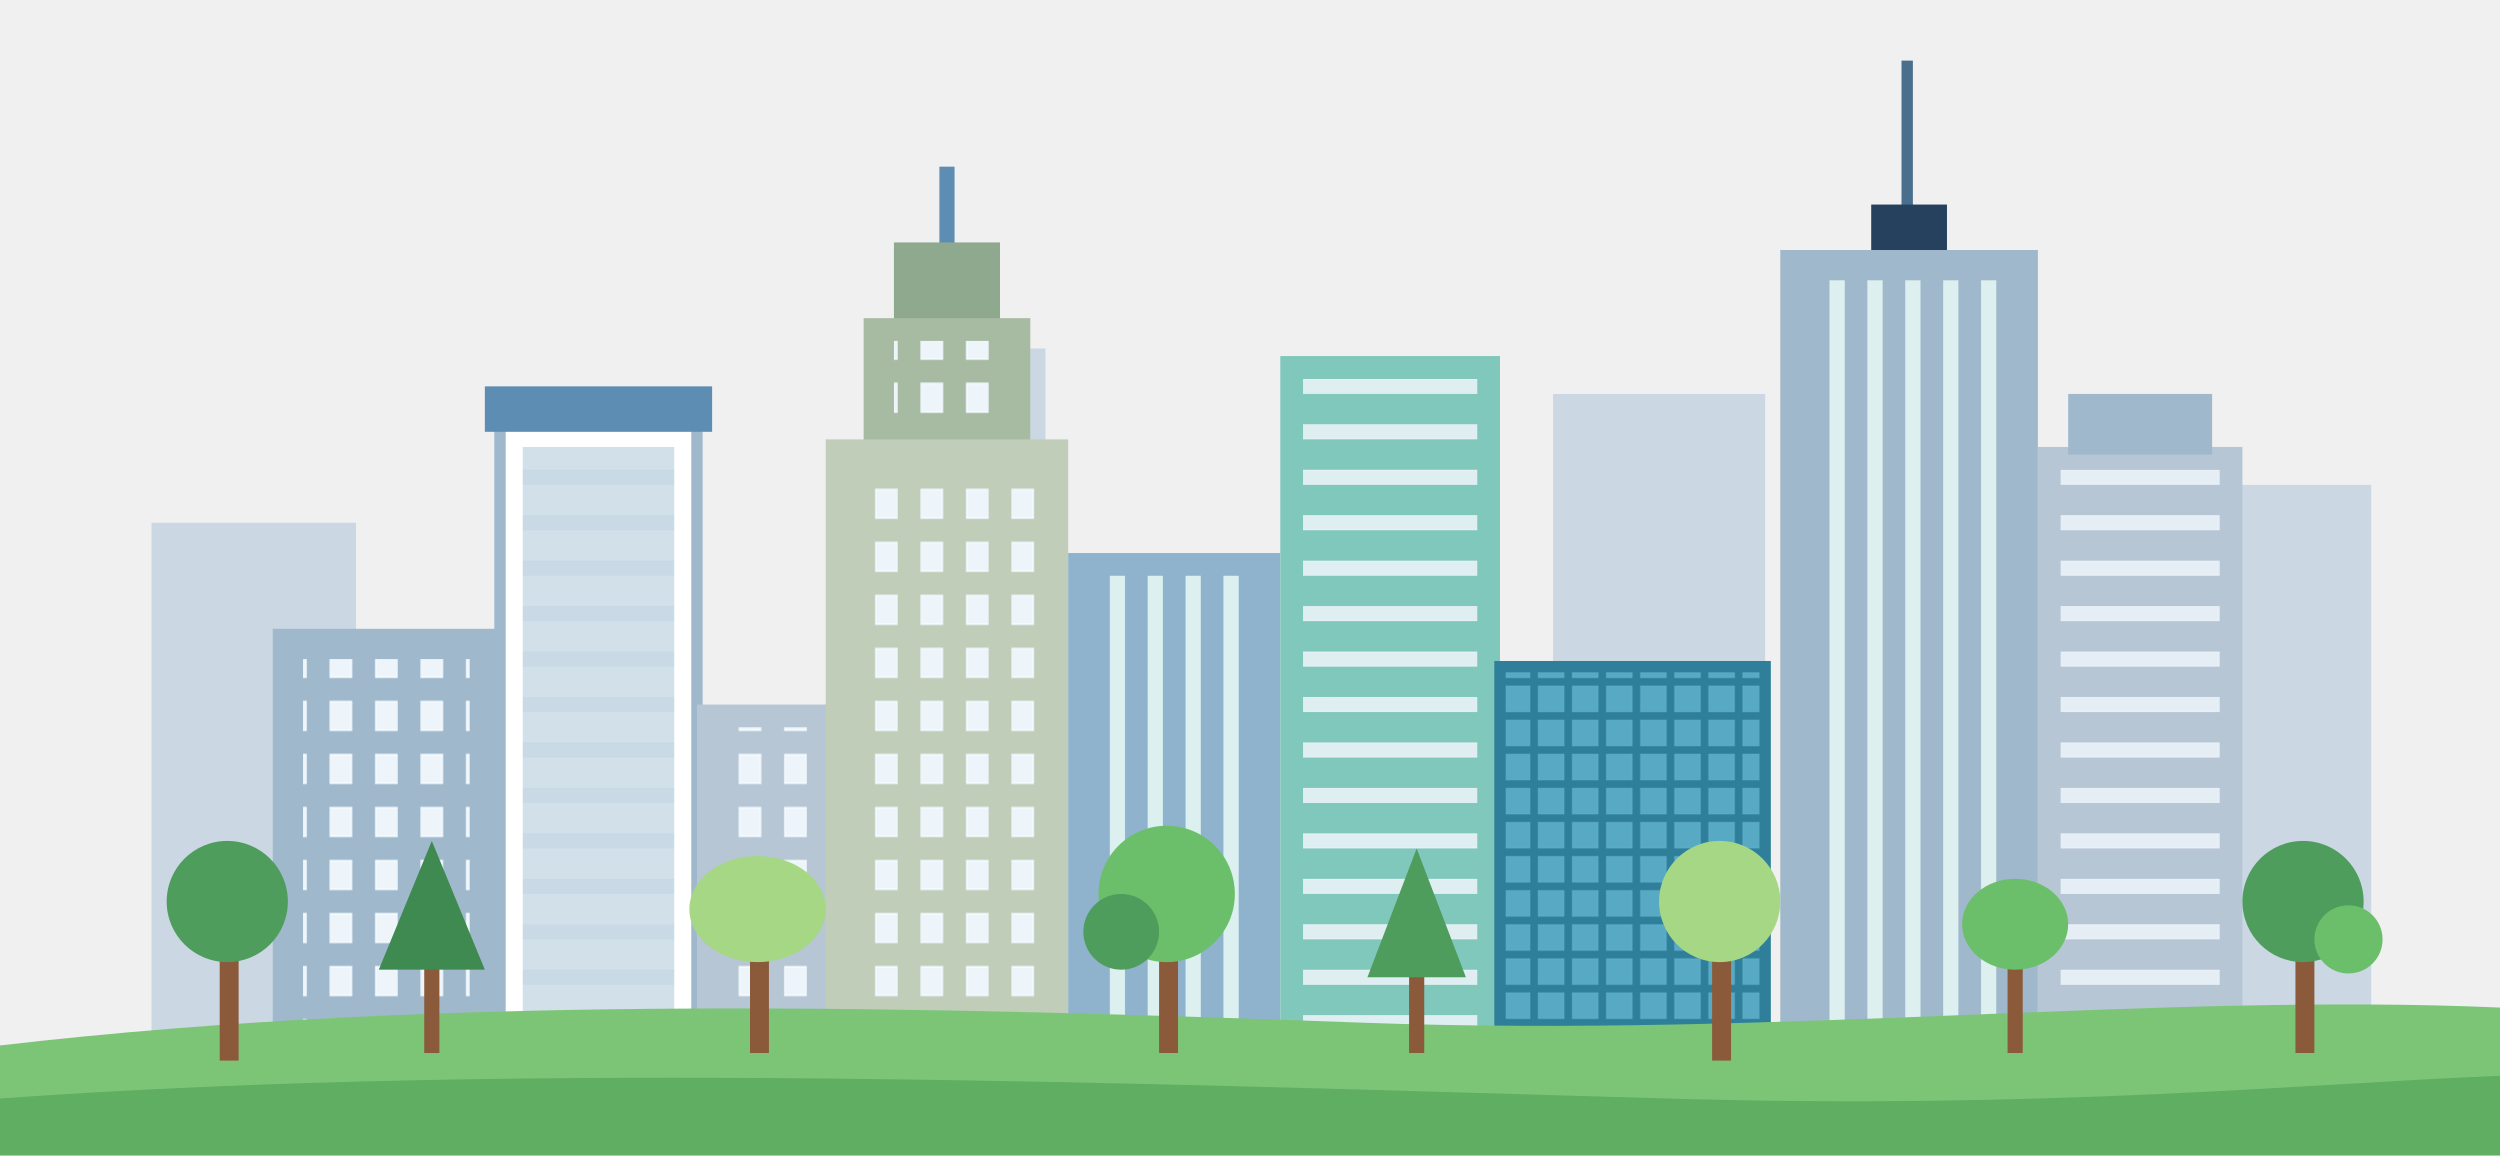
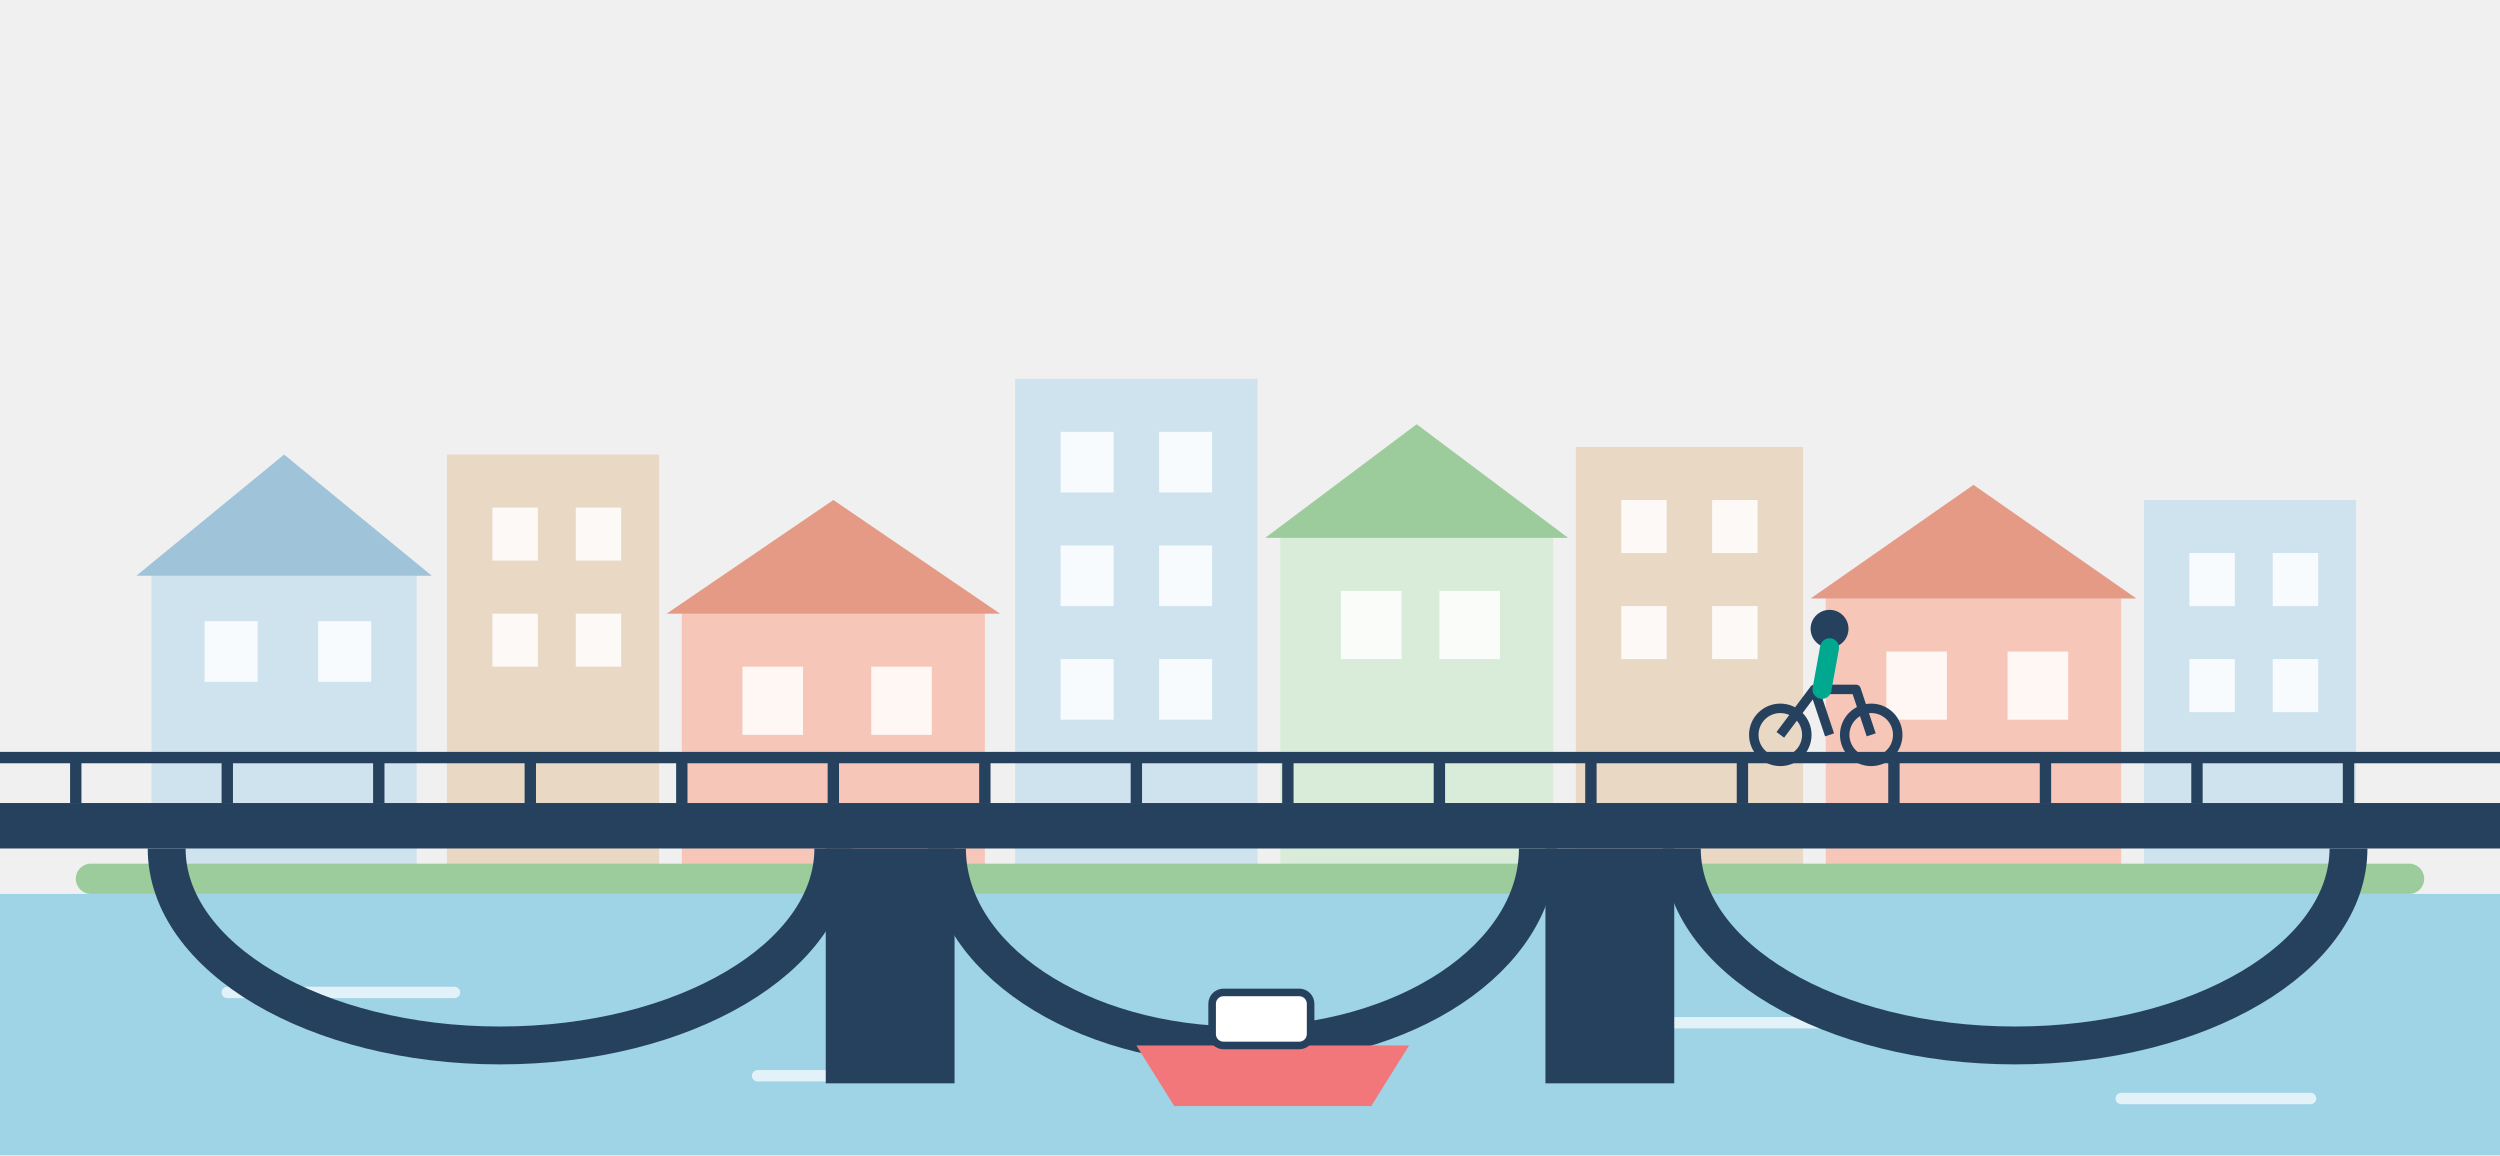
<svg xmlns="http://www.w3.org/2000/svg" width="660" height="305" viewBox="0 0 660 305">
-   <defs>
-     <pattern id="grid" width="12" height="14" patternUnits="userSpaceOnUse">
-       <rect x="3" y="3" width="6" height="8" fill="#eef5fa" />
-     </pattern>
-     <pattern id="bands" width="10" height="12" patternUnits="userSpaceOnUse">
-       <rect y="4" width="10" height="4" fill="#eef5fa" opacity="0.85" />
-     </pattern>
-     <pattern id="strips" width="10" height="10" patternUnits="userSpaceOnUse">
-       <rect x="3" width="4" height="10" fill="#e3f6f3" opacity="0.9" />
-     </pattern>
-     <pattern id="glass" width="9" height="9" patternUnits="userSpaceOnUse">
-       <rect width="9" height="9" fill="#2f7f9a" />
-       <rect x="1" y="1" width="7" height="7" fill="#58aac4" />
-     </pattern>
-   </defs>
-   <g fill="#cbd8e4">
-     <rect x="40" y="138" width="54" height="140" />
-     <rect x="232" y="92" width="44" height="186" />
-     <rect x="410" y="104" width="56" height="174" />
-     <rect x="568" y="128" width="58" height="150" />
+   <g>
+     <rect x="40" y="150" width="70" height="80" fill="#cfe3ef" />
+     <path d="M36 152L75 120L114 152Z" fill="#9fc3d9" />
+     <rect x="118" y="120" width="56" height="110" fill="#e9d8c4" />
+     <rect x="180" y="160" width="80" height="70" fill="#f6c6b8" />
+     <path d="M176 162L220 132L264 162Z" fill="#e59a86" />
+     <rect x="268" y="100" width="64" height="130" fill="#cfe3ef" />
+     <rect x="338" y="140" width="72" height="90" fill="#d9ecd9" />
+     <path d="M334 142L374 112L414 142Z" fill="#9ccc9c" />
+     <rect x="416" y="118" width="60" height="112" fill="#e9d8c4" />
+     <rect x="482" y="156" width="78" height="74" fill="#f6c6b8" />
+     <path d="M478 158L521 128L564 158Z" fill="#e59a86" />
+     <rect x="566" y="132" width="56" height="98" fill="#cfe3ef" />
  </g>
-   <rect x="72" y="166" width="60" height="112" fill="#9fb8cc" />
-   <rect x="80" y="174" width="44" height="98" fill="url(#grid)" />
-   <rect x="132" y="112" width="52" height="166" fill="#ffffff" stroke="#9fb8cc" stroke-width="3" />
-   <rect x="138" y="118" width="40" height="156" fill="url(#bands)" stroke="none" />
-   <rect x="138" y="118" width="40" height="156" fill="#7fa6c1" opacity="0.35" />
-   <rect x="128" y="102" width="60" height="12" fill="#5d8db3" />
-   <rect x="184" y="186" width="44" height="92" fill="#b6c6d4" />
-   <rect x="190" y="192" width="32" height="80" fill="url(#grid)" />
-   <rect x="248" y="44" width="4" height="22" fill="#5d8db3" />
-   <rect x="236" y="64" width="28" height="22" fill="#8fa98f" />
-   <rect x="228" y="84" width="44" height="34" fill="#a7bba3" />
-   <rect x="218" y="116" width="64" height="162" fill="#bfcdb9" />
-   <rect x="226" y="124" width="48" height="148" fill="url(#grid)" />
-   <rect x="236" y="90" width="28" height="24" fill="url(#grid)" />
-   <rect x="282" y="146" width="56" height="132" fill="#8fb3cc" />
-   <rect x="288" y="152" width="44" height="120" fill="url(#strips)" />
-   <rect x="338" y="94" width="58" height="184" fill="#7fc8bb" />
-   <rect x="344" y="100" width="46" height="172" fill="url(#bands)" />
-   <rect x="396" y="176" width="70" height="102" fill="url(#glass)" stroke="#2f7f9a" stroke-width="3" />
-   <rect x="502" y="16" width="3" height="40" fill="#4a6f8c" />
-   <rect x="494" y="54" width="20" height="14" fill="#26415e" />
-   <rect x="470" y="66" width="68" height="212" fill="#9fb8cc" />
-   <rect x="478" y="74" width="52" height="198" fill="url(#strips)" />
-   <rect x="538" y="118" width="54" height="160" fill="#b6c6d4" />
-   <rect x="544" y="124" width="42" height="148" fill="url(#bands)" />
-   <rect x="546" y="104" width="38" height="16" fill="#9fb8cc" />
-   <path d="M0 305V276C120 262 250 266 360 270C470 274 570 262 660 266V305Z" fill="#7cc576" />
-   <path d="M0 305V290C140 280 300 286 440 290C540 293 610 286 660 284V305Z" fill="#5fae62" />
-   <g fill="#8a5a3b">
-     <rect x="58" y="248" width="5" height="32" />
-     <rect x="112" y="252" width="4" height="26" />
-     <rect x="198" y="250" width="5" height="28" />
-     <rect x="306" y="246" width="5" height="32" />
-     <rect x="372" y="252" width="4" height="26" />
-     <rect x="452" y="248" width="5" height="32" />
-     <rect x="530" y="254" width="4" height="24" />
-     <rect x="606" y="250" width="5" height="28" />
+   <g fill="#ffffff" opacity="0.85">
+     <rect x="54" y="164" width="14" height="16" />
+     <rect x="84" y="164" width="14" height="16" />
+     <rect x="130" y="134" width="12" height="14" />
+     <rect x="152" y="134" width="12" height="14" />
+     <rect x="130" y="162" width="12" height="14" />
+     <rect x="152" y="162" width="12" height="14" />
+     <rect x="196" y="176" width="16" height="18" />
+     <rect x="230" y="176" width="16" height="18" />
+     <rect x="280" y="114" width="14" height="16" />
+     <rect x="306" y="114" width="14" height="16" />
+     <rect x="280" y="144" width="14" height="16" />
+     <rect x="306" y="144" width="14" height="16" />
+     <rect x="280" y="174" width="14" height="16" />
+     <rect x="306" y="174" width="14" height="16" />
+     <rect x="354" y="156" width="16" height="18" />
+     <rect x="380" y="156" width="16" height="18" />
+     <rect x="428" y="132" width="12" height="14" />
+     <rect x="452" y="132" width="12" height="14" />
+     <rect x="428" y="160" width="12" height="14" />
+     <rect x="452" y="160" width="12" height="14" />
+     <rect x="498" y="172" width="16" height="18" />
+     <rect x="530" y="172" width="16" height="18" />
+     <rect x="578" y="146" width="12" height="14" />
+     <rect x="600" y="146" width="12" height="14" />
+     <rect x="578" y="174" width="12" height="14" />
+     <rect x="600" y="174" width="12" height="14" />
  </g>
-   <g>
-     <circle cx="60" cy="238" r="16" fill="#4f9d5d" />
-     <path d="M114 222L128 256H100Z" fill="#3f8a50" />
-     <ellipse cx="200" cy="240" rx="18" ry="14" fill="#a6d785" />
-     <circle cx="308" cy="236" r="18" fill="#6cbf6a" />
-     <circle cx="296" cy="246" r="10" fill="#4f9d5d" />
-     <path d="M374 224L387 258H361Z" fill="#4f9d5d" />
-     <circle cx="454" cy="238" r="16" fill="#a6d785" />
-     <ellipse cx="532" cy="244" rx="14" ry="12" fill="#6cbf6a" />
-     <circle cx="608" cy="238" r="16" fill="#4f9d5d" />
-     <circle cx="620" cy="248" r="9" fill="#6cbf6a" />
+   <rect x="20" y="228" width="620" height="8" rx="4" fill="#9ccc9c" />
+   <path d="M0 236H660V305H0Z" fill="#9fd3e6" />
+   <g stroke="#ffffff" stroke-width="3" stroke-linecap="round" opacity="0.7">
+     <path d="M60 262H120M200 284H250M420 270H490M560 290H610" />
+   </g>
+   <path d="M0 212H660V224H0Z" fill="#26415e" />
+   <path d="M44 224A88 52 0 0 0 220 224M250 224A78 52 0 0 0 406 224M444 224A88 52 0 0 0 620 224" fill="none" stroke="#26415e" stroke-width="10" />
+   <g fill="#26415e">
+     <rect x="218" y="224" width="34" height="62" />
+     <rect x="408" y="224" width="34" height="62" />
+   </g>
+   <path d="M0 200H660" stroke="#26415e" stroke-width="3" />
+   <path d="M20 200V212M60 200V212M100 200V212M140 200V212M180 200V212M220 200V212M260 200V212M300 200V212M340 200V212M380 200V212M420 200V212M460 200V212M500 200V212M540 200V212M580 200V212M620 200V212" stroke="#26415e" stroke-width="3" />
+   <path d="M300 276H372L362 292H310Z" fill="#f2777a" />
+   <rect x="320" y="262" width="26" height="14" rx="3" fill="#ffffff" stroke="#26415e" stroke-width="2" />
+   <g transform="translate(470 182)">
+     <circle cx="0" cy="12" r="7" fill="none" stroke="#26415e" stroke-width="2.5" />
+     <circle cx="24" cy="12" r="7" fill="none" stroke="#26415e" stroke-width="2.5" />
+     <path d="M0 12L9 0H20L24 12M9 0L13 12" fill="none" stroke="#26415e" stroke-width="2.5" stroke-linejoin="round" />
+     <circle cx="13" cy="-16" r="5" fill="#26415e" />
+     <path d="M13-11L11 0" stroke="#00a88f" stroke-width="5" stroke-linecap="round" />
  </g>
</svg>
